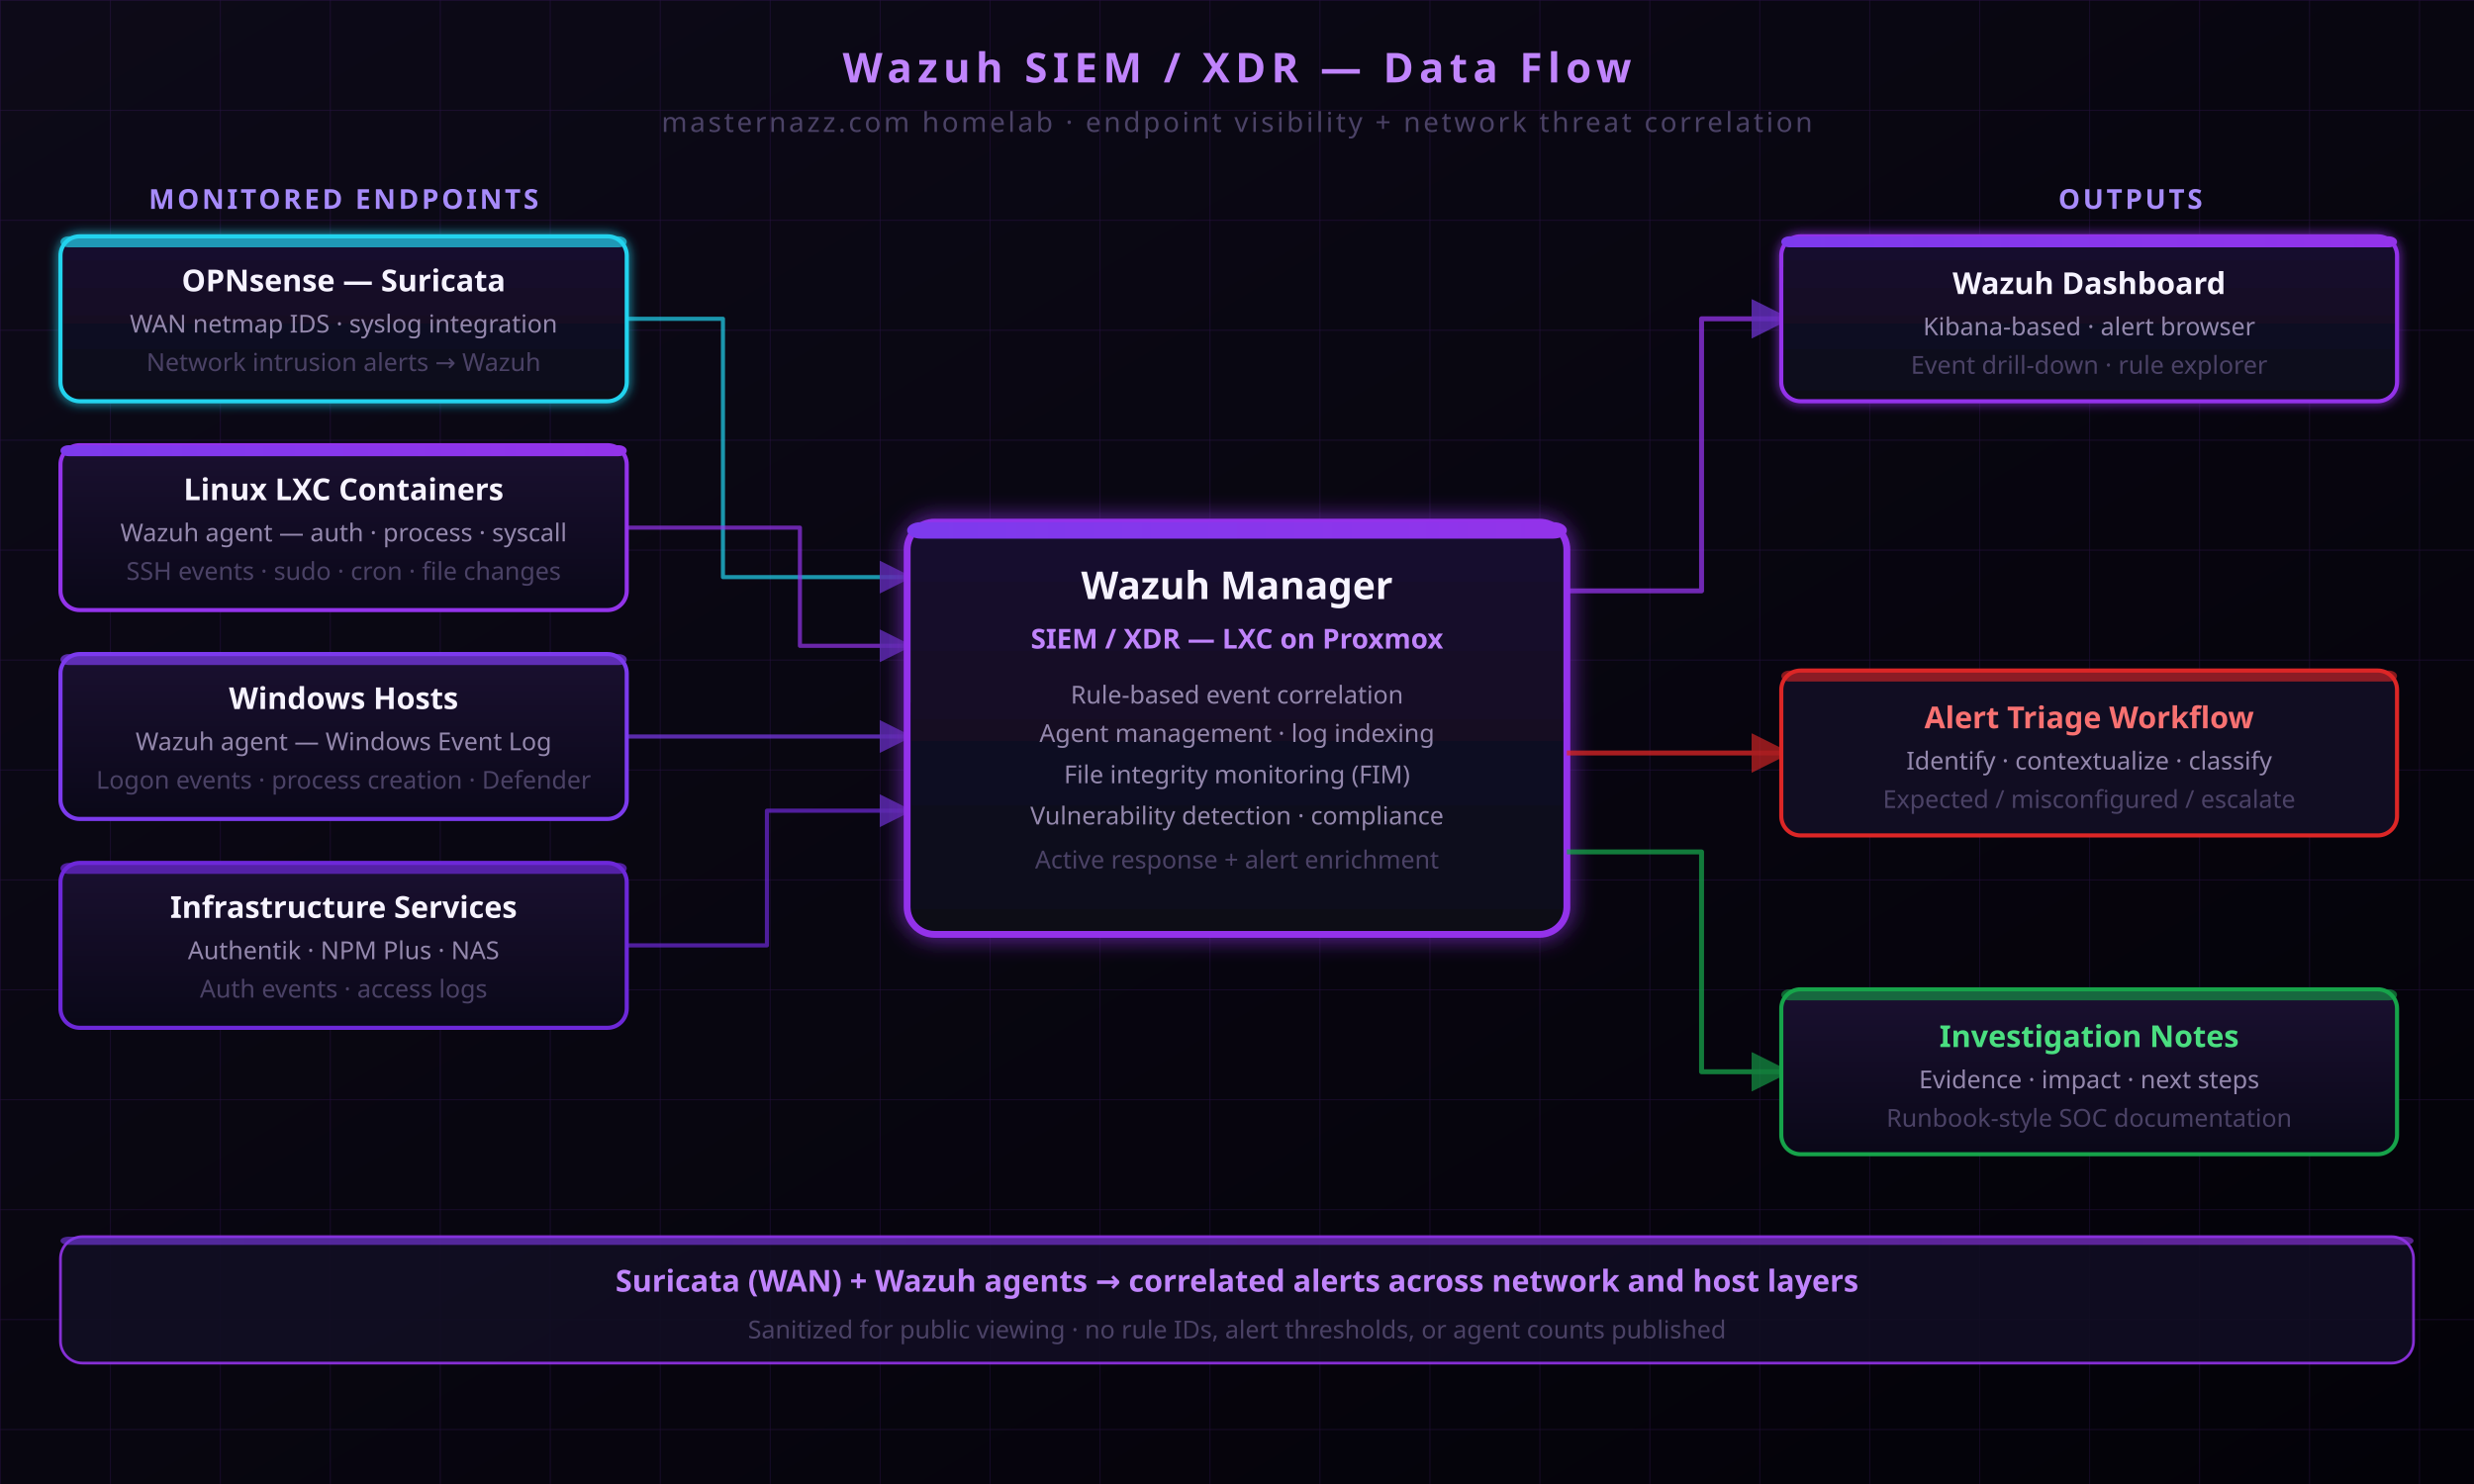
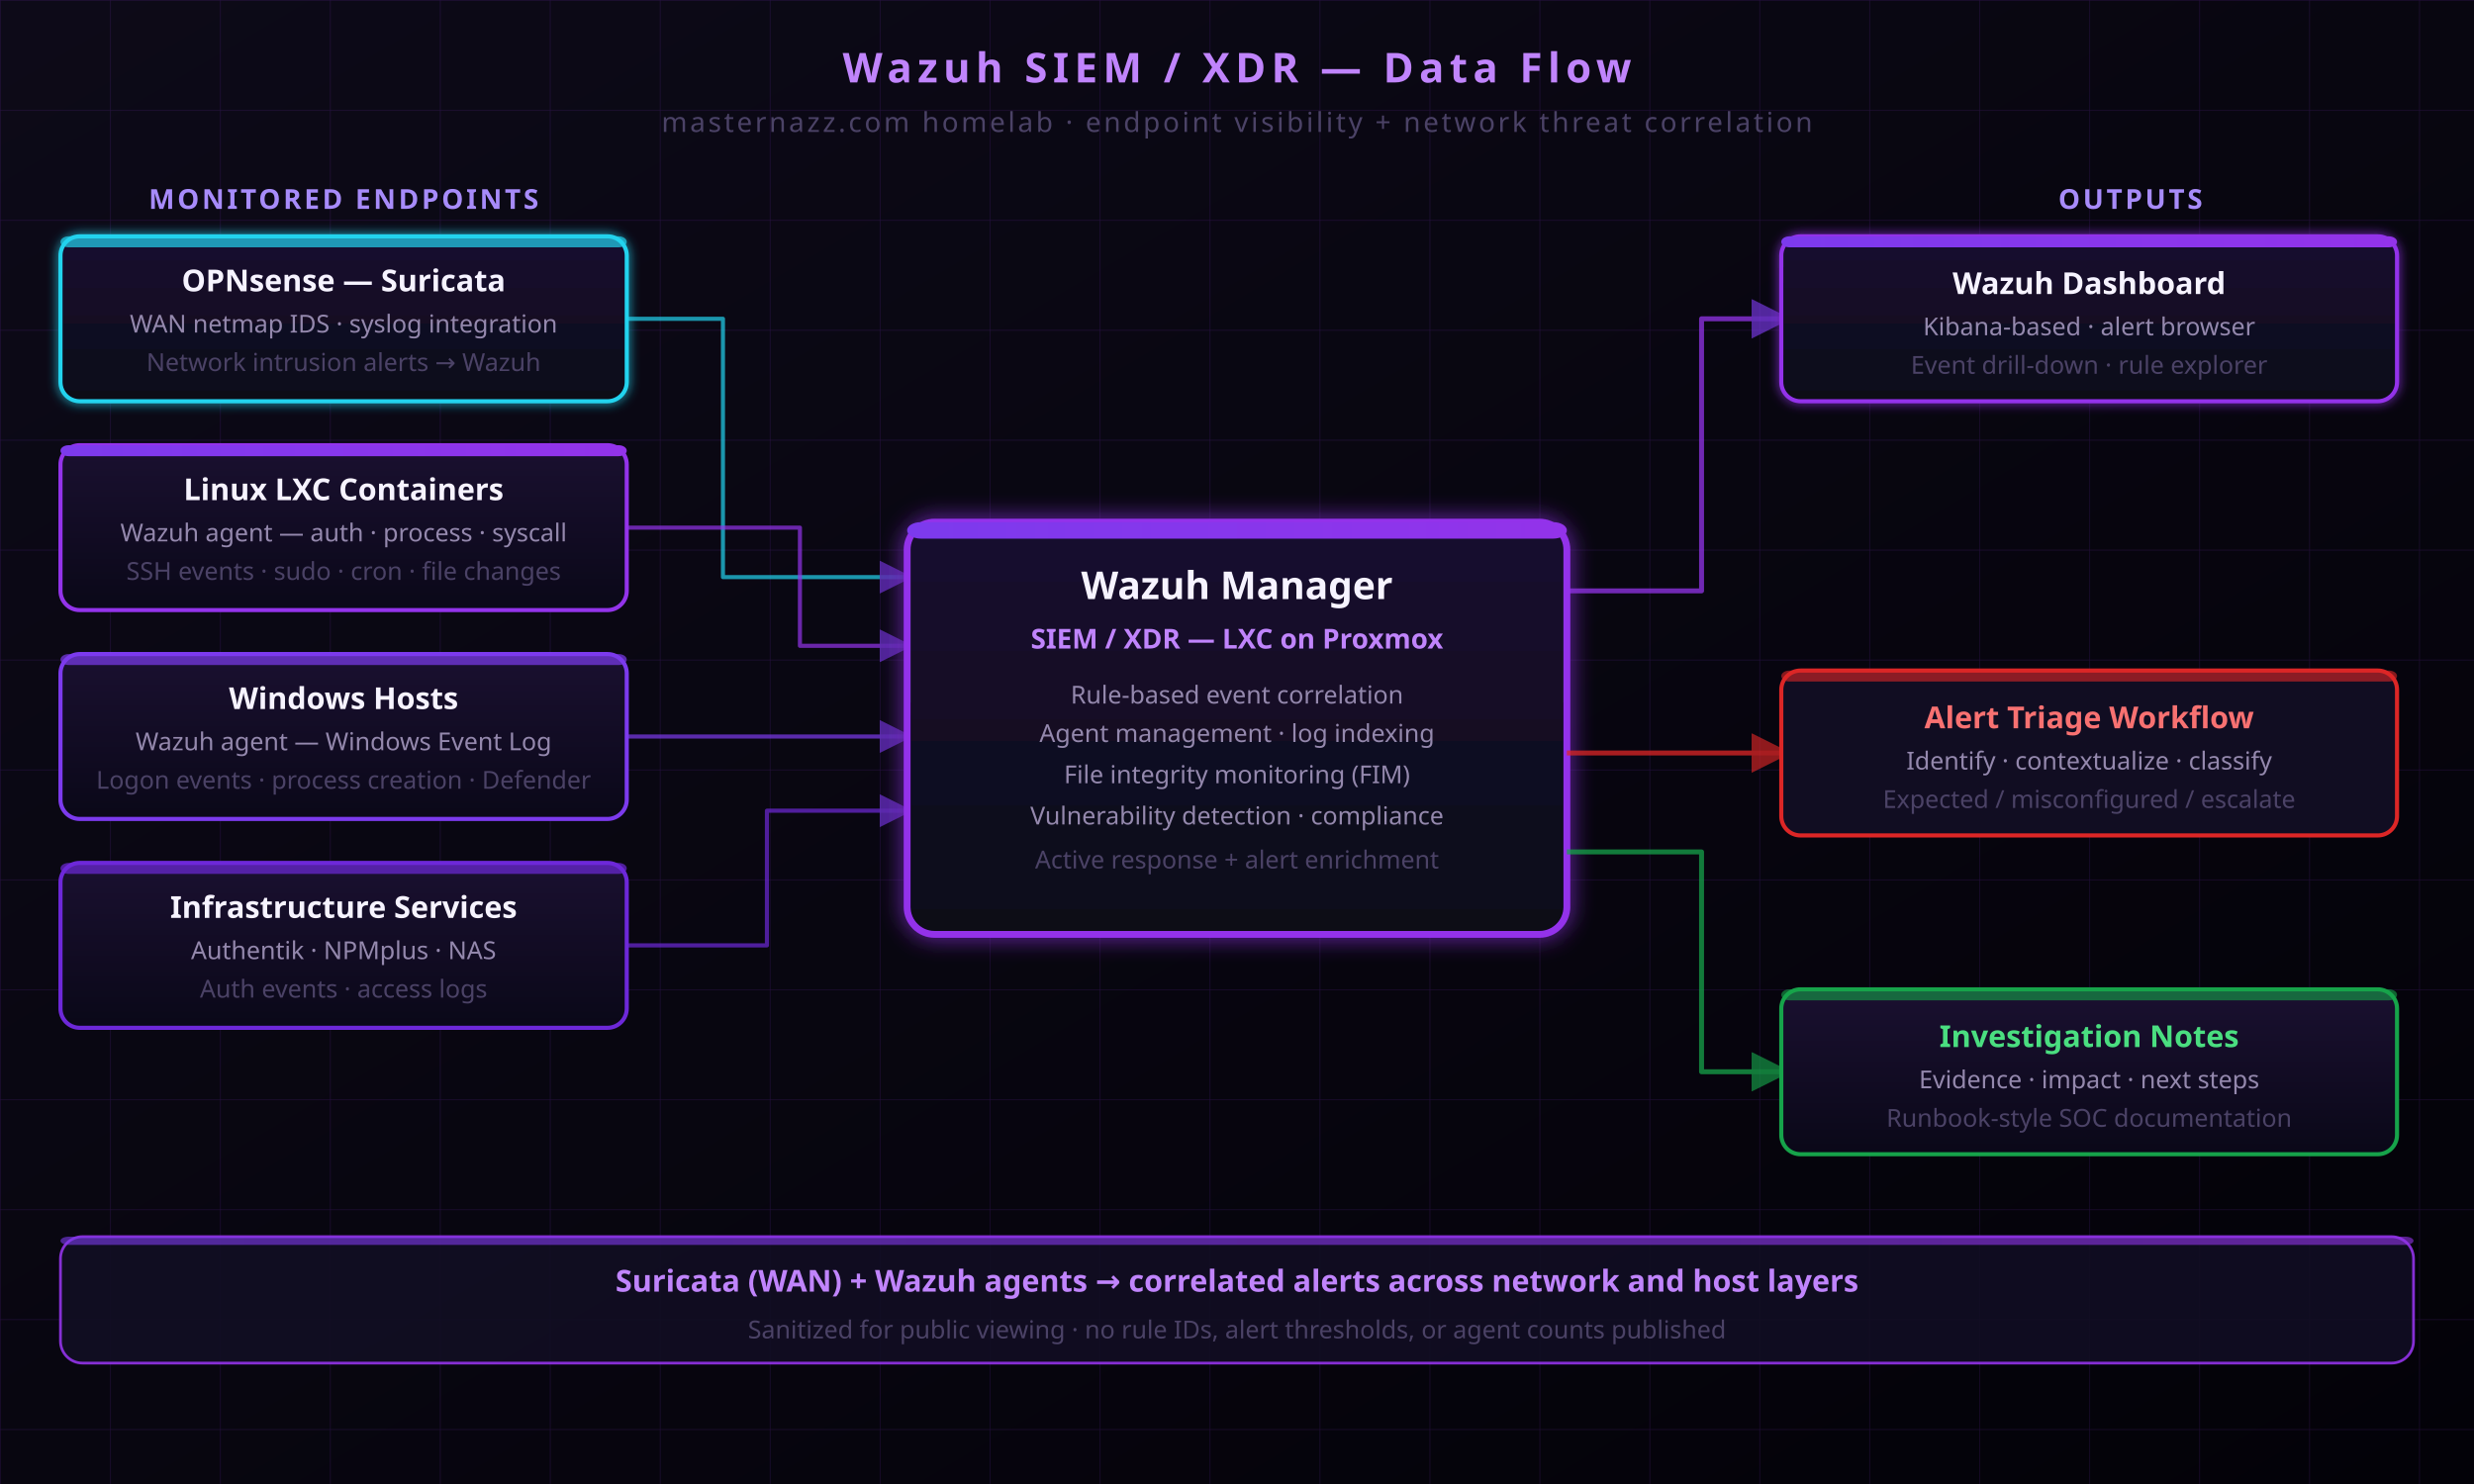
<svg xmlns="http://www.w3.org/2000/svg" width="900" height="540" viewBox="0 0 900 540" font-family="'Segoe UI', system-ui, sans-serif">
  <defs>
    <linearGradient id="bg" x1="0" y1="0" x2="1" y2="1" gradientUnits="objectBoundingBox">
      <stop offset="0%" stop-color="#0d0a18" />
      <stop offset="100%" stop-color="#030208" />
    </linearGradient>
    <linearGradient id="card" x1="0" y1="0" x2="0" y2="1" gradientUnits="objectBoundingBox">
      <stop offset="0%" stop-color="#1a1030" />
      <stop offset="100%" stop-color="#0a0818" />
    </linearGradient>
    <linearGradient id="purpleBar" x1="0" y1="0" x2="1" y2="0" gradientUnits="objectBoundingBox">
      <stop offset="0%" stop-color="#7c3aed" />
      <stop offset="100%" stop-color="#9333ea" />
    </linearGradient>
    <pattern id="grid" width="40" height="40" patternUnits="userSpaceOnUse">
      <path d="M 40 0 L 0 0 0 40" fill="none" stroke="#9333ea" stroke-width="0.4" opacity="0.2" />
    </pattern>
    <filter id="glow">
      <feGaussianBlur in="SourceGraphic" stdDeviation="4" result="b" />
      <feMerge>
        <feMergeNode in="b" />
        <feMergeNode in="SourceGraphic" />
      </feMerge>
    </filter>
    <filter id="glowSoft">
      <feGaussianBlur in="SourceGraphic" stdDeviation="2" result="b" />
      <feMerge>
        <feMergeNode in="b" />
        <feMergeNode in="SourceGraphic" />
      </feMerge>
    </filter>
    <marker id="arr" markerWidth="8" markerHeight="8" refX="6" refY="4" orient="auto">
      <path d="M0,0 L0,8 L8,4 z" fill="#7c3aed" opacity="0.85" />
    </marker>
    <marker id="arrRed" markerWidth="8" markerHeight="8" refX="6" refY="4" orient="auto">
      <path d="M0,0 L0,8 L8,4 z" fill="#dc2626" opacity="0.85" />
    </marker>
    <marker id="arrGreen" markerWidth="8" markerHeight="8" refX="6" refY="4" orient="auto">
      <path d="M0,0 L0,8 L8,4 z" fill="#16a34a" opacity="0.85" />
    </marker>
  </defs>
  <rect width="900" height="540" fill="url(#bg)" />
  <rect width="900" height="540" fill="url(#grid)" />
  <text x="450" y="30" text-anchor="middle" fill="#c084fc" font-size="15" font-weight="700" letter-spacing="2">Wazuh SIEM / XDR — Data Flow</text>
  <text x="450" y="48" text-anchor="middle" fill="#4b4266" font-size="10" letter-spacing="1">masternazz.com homelab · endpoint visibility + network threat correlation</text>
  <text x="125" y="76" text-anchor="middle" fill="#a78bfa" font-size="10" font-weight="700" letter-spacing="1">MONITORED ENDPOINTS</text>
  <rect x="22" y="86" width="206" height="60" rx="7" fill="url(#card)" stroke="#22d3ee" stroke-width="1.5" filter="url(#glowSoft)" />
  <rect x="22" y="86" width="206" height="4" rx="3" fill="#22d3ee" opacity="0.7" />
  <text x="125" y="106" text-anchor="middle" fill="#f6f3ff" font-size="11" font-weight="700">OPNsense — Suricata</text>
  <text x="125" y="121" text-anchor="middle" fill="#9488ad" font-size="9">WAN netmap IDS · syslog integration</text>
  <text x="125" y="135" text-anchor="middle" fill="#4b4266" font-size="9">Network intrusion alerts → Wazuh</text>
  <rect x="22" y="162" width="206" height="60" rx="7" fill="url(#card)" stroke="#9333ea" stroke-width="1.5" />
  <rect x="22" y="162" width="206" height="4" rx="3" fill="url(#purpleBar)" />
  <text x="125" y="182" text-anchor="middle" fill="#f6f3ff" font-size="11" font-weight="700">Linux LXC Containers</text>
  <text x="125" y="197" text-anchor="middle" fill="#9488ad" font-size="9">Wazuh agent — auth · process · syscall</text>
  <text x="125" y="211" text-anchor="middle" fill="#4b4266" font-size="9">SSH events · sudo · cron · file changes</text>
  <rect x="22" y="238" width="206" height="60" rx="7" fill="url(#card)" stroke="#7c3aed" stroke-width="1.5" />
  <rect x="22" y="238" width="206" height="4" rx="3" fill="#7c3aed" opacity="0.7" />
  <text x="125" y="258" text-anchor="middle" fill="#f6f3ff" font-size="11" font-weight="700">Windows Hosts</text>
  <text x="125" y="273" text-anchor="middle" fill="#9488ad" font-size="9">Wazuh agent — Windows Event Log</text>
  <text x="125" y="287" text-anchor="middle" fill="#4b4266" font-size="9">Logon events · process creation · Defender</text>
  <rect x="22" y="314" width="206" height="60" rx="7" fill="url(#card)" stroke="#6d28d9" stroke-width="1.5" />
  <rect x="22" y="314" width="206" height="4" rx="3" fill="#6d28d9" opacity="0.7" />
  <text x="125" y="334" text-anchor="middle" fill="#f6f3ff" font-size="11" font-weight="700">Infrastructure Services</text>
-   <text x="125" y="349" text-anchor="middle" fill="#9488ad" font-size="9">Authentik · NPM Plus · NAS</text>
+   <text x="125" y="349" text-anchor="middle" fill="#9488ad" font-size="9">Authentik · NPMplus · NAS</text>
  <text x="125" y="363" text-anchor="middle" fill="#4b4266" font-size="9">Auth events · access logs</text>
  <path d="M228,116 L263,116 L263,210 L329,210" fill="none" stroke="#22d3ee" stroke-width="1.5" stroke-linejoin="round" opacity="0.7" marker-end="url(#arr)" />
  <path d="M228,192 L291,192 L291,235 L329,235" fill="none" stroke="#9333ea" stroke-width="1.5" stroke-linejoin="round" opacity="0.7" marker-end="url(#arr)" />
  <line x1="228" y1="268" x2="329" y2="268" stroke="#7c3aed" stroke-width="1.5" opacity="0.7" marker-end="url(#arr)" />
  <path d="M228,344 L279,344 L279,295 L329,295" fill="none" stroke="#6d28d9" stroke-width="1.5" stroke-linejoin="round" opacity="0.7" marker-end="url(#arr)" />
  <rect x="330" y="190" width="240" height="150" rx="10" fill="url(#card)" stroke="#9333ea" stroke-width="2.5" filter="url(#glow)" />
  <rect x="330" y="190" width="240" height="6" rx="5" fill="url(#purpleBar)" />
  <text x="450" y="218" text-anchor="middle" fill="#f6f3ff" font-size="14" font-weight="700">Wazuh Manager</text>
  <text x="450" y="236" text-anchor="middle" fill="#c084fc" font-size="10" font-weight="600">SIEM / XDR — LXC on Proxmox</text>
  <text x="450" y="256" text-anchor="middle" fill="#9488ad" font-size="9">Rule-based event correlation</text>
  <text x="450" y="270" text-anchor="middle" fill="#9488ad" font-size="9">Agent management · log indexing</text>
  <text x="450" y="285" text-anchor="middle" fill="#9488ad" font-size="9">File integrity monitoring (FIM)</text>
  <text x="450" y="300" text-anchor="middle" fill="#9488ad" font-size="9">Vulnerability detection · compliance</text>
  <text x="450" y="316" text-anchor="middle" fill="#4b4266" font-size="9">Active response + alert enrichment</text>
  <path d="M570,215 L619,215 L619,116 L648,116" fill="none" stroke="#9333ea" stroke-width="1.8" stroke-linejoin="round" opacity="0.75" marker-end="url(#arr)" />
  <line x1="570" y1="274" x2="648" y2="274" stroke="#dc2626" stroke-width="1.8" opacity="0.75" marker-end="url(#arrRed)" />
  <path d="M570,310 L619,310 L619,390 L648,390" fill="none" stroke="#16a34a" stroke-width="1.8" stroke-linejoin="round" opacity="0.75" marker-end="url(#arrGreen)" />
  <text x="775" y="76" text-anchor="middle" fill="#a78bfa" font-size="10" font-weight="700" letter-spacing="1">OUTPUTS</text>
  <rect x="648" y="86" width="224" height="60" rx="7" fill="url(#card)" stroke="#9333ea" stroke-width="1.5" filter="url(#glowSoft)" />
  <rect x="648" y="86" width="224" height="4" rx="3" fill="url(#purpleBar)" />
  <text x="760" y="107" text-anchor="middle" fill="#f6f3ff" font-size="11" font-weight="700">Wazuh Dashboard</text>
  <text x="760" y="122" text-anchor="middle" fill="#9488ad" font-size="9">Kibana-based · alert browser</text>
  <text x="760" y="136" text-anchor="middle" fill="#4b4266" font-size="9">Event drill-down · rule explorer</text>
  <rect x="648" y="244" width="224" height="60" rx="7" fill="#110d22" stroke="#dc2626" stroke-width="1.5" />
  <rect x="648" y="244" width="224" height="4" rx="3" fill="#dc2626" opacity="0.6" />
  <text x="760" y="265" text-anchor="middle" fill="#f87171" font-size="11" font-weight="700">Alert Triage Workflow</text>
  <text x="760" y="280" text-anchor="middle" fill="#9488ad" font-size="9">Identify · contextualize · classify</text>
  <text x="760" y="294" text-anchor="middle" fill="#4b4266" font-size="9">Expected / misconfigured / escalate</text>
  <rect x="648" y="360" width="224" height="60" rx="7" fill="url(#card)" stroke="#16a34a" stroke-width="1.5" />
  <rect x="648" y="360" width="224" height="4" rx="3" fill="#16a34a" opacity="0.6" />
  <text x="760" y="381" text-anchor="middle" fill="#4ade80" font-size="11" font-weight="700">Investigation Notes</text>
  <text x="760" y="396" text-anchor="middle" fill="#9488ad" font-size="9">Evidence · impact · next steps</text>
  <text x="760" y="410" text-anchor="middle" fill="#4b4266" font-size="9">Runbook-style SOC documentation</text>
  <rect x="22" y="450" width="856" height="46" rx="8" fill="#110d22" stroke="#9333ea" stroke-width="1" opacity="0.9" />
  <rect x="22" y="450" width="856" height="3" rx="3" fill="url(#purpleBar)" opacity="0.6" />
  <text x="450" y="470" text-anchor="middle" fill="#c084fc" font-size="11" font-weight="700">Suricata (WAN) + Wazuh agents → correlated alerts across network and host layers</text>
  <text x="450" y="487" text-anchor="middle" fill="#4b4266" font-size="9">Sanitized for public viewing · no rule IDs, alert thresholds, or agent counts published</text>
</svg>
